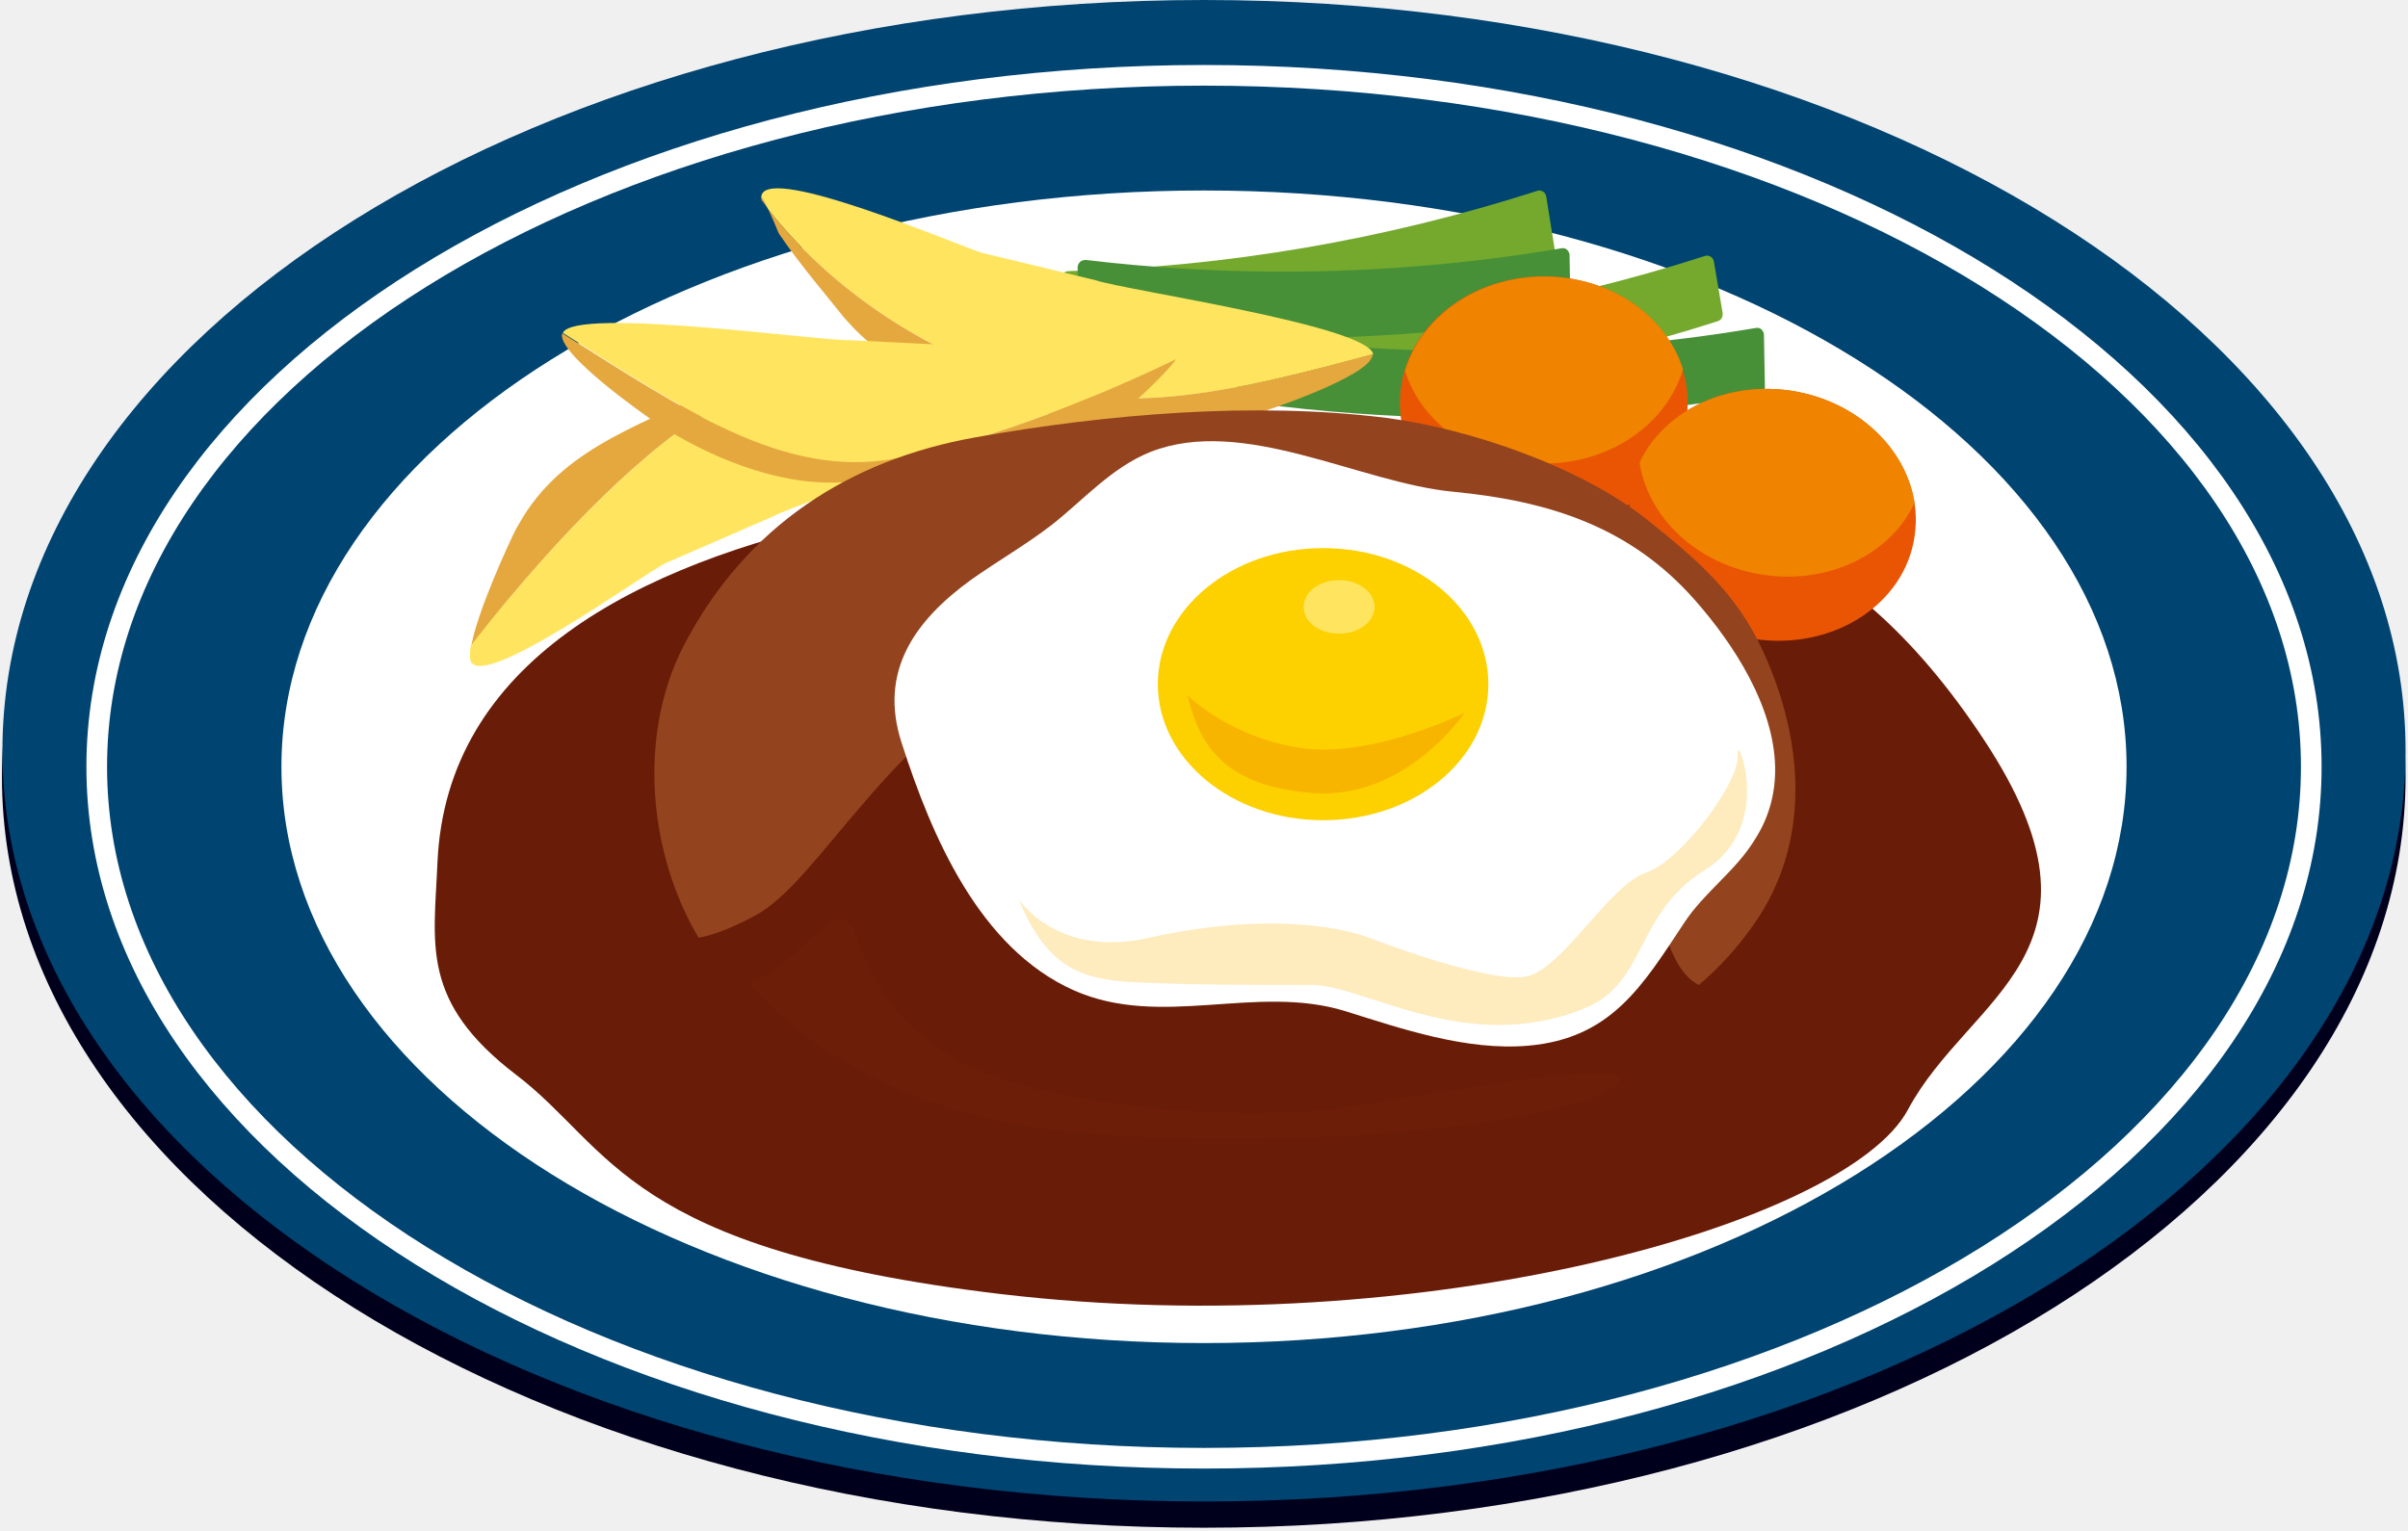
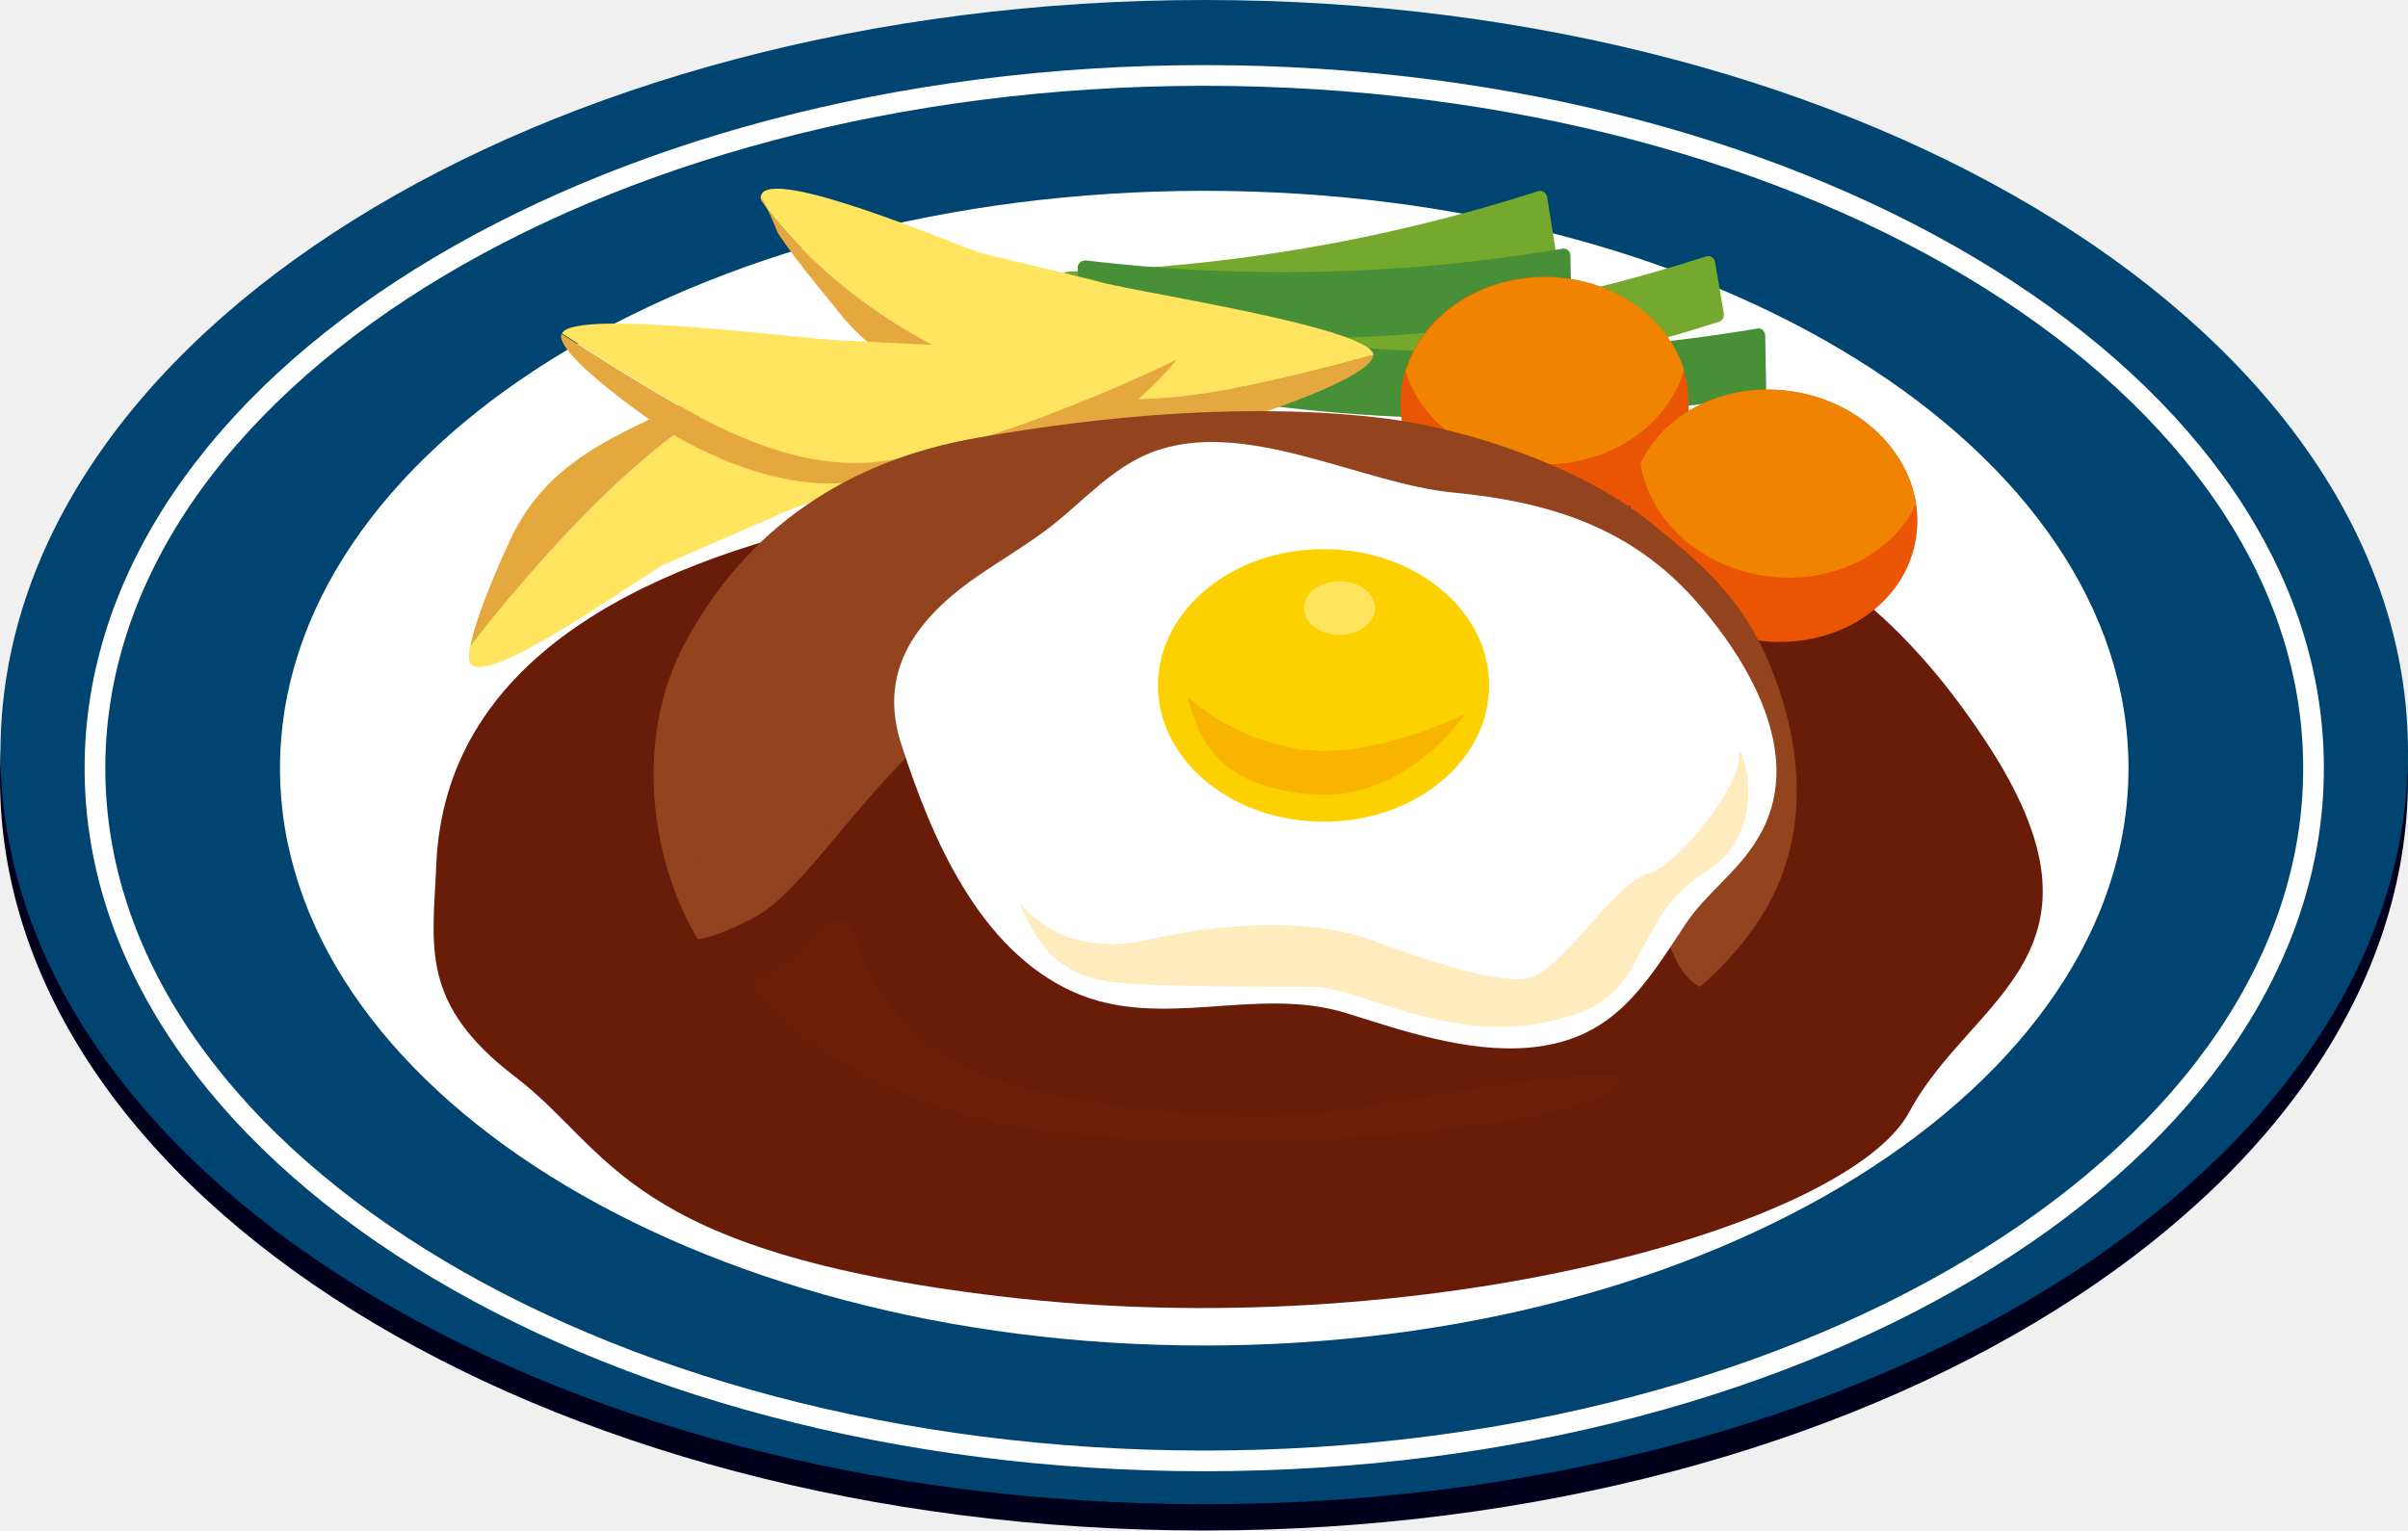
- <svg xmlns="http://www.w3.org/2000/svg" xmlns:xlink="http://www.w3.org/1999/xlink" version="1.1" id="レイヤー_1" x="0px" y="0px" viewBox="0 0 495.4 314.9" style="enable-background:new 0 0 495.4 314.9;" xml:space="preserve">
-   <style type="text/css">
- 	.st0{fill:#00001C;}
- 	.st1{fill:#004471;}
- 	.st2{fill:#FFFFFF;}
- 	.st3{fill:none;stroke:#FFFFFF;stroke-width:4.25;stroke-linecap:round;stroke-linejoin:round;}
- 	.st4{fill:#691C07;}
- 	.st5{fill:#74A92D;}
- 	.st6{fill:#489037;}
- 	.st7{fill:none;}
- 	.st8{fill:#FFE55F;}
- 	.st9{fill:#E5A83F;}
- 	.st10{fill:#EA5504;}
- 	.st11{clip-path:url(#SVGID_00000013873758402672879000000009208508191640222370_);}
- 	.st12{fill:#F08300;}
- 	.st13{clip-path:url(#SVGID_00000153691256271231064000000017022434497151603120_);}
- 	.st14{fill:#93431D;}
- 	.st15{opacity:0.2;fill:#93431D;enable-background:new    ;}
- 	.st16{fill:#FDD000;}
- 	.st17{fill:#F8B500;}
- 	.st18{opacity:0.25;fill:#782410;enable-background:new    ;}
- 	.st19{fill:#FEEBBE;}
- </style>
-   <g>
-     <g id="_レイヤー_2">
-       <g id="_イラスト">
+ <svg xmlns="http://www.w3.org/2000/svg" id="_レイヤー_1" data-name="レイヤー 1" viewBox="0 0 494.5 314.4">
+   <defs>
+     <style>
+       .cls-1 {
+         clip-path: url(#clippath);
+       }
+ 
+       .cls-2, .cls-3, .cls-4, .cls-5, .cls-6, .cls-7, .cls-8, .cls-9, .cls-10, .cls-11, .cls-12, .cls-13, .cls-14, .cls-15, .cls-16, .cls-17, .cls-18 {
+         stroke-width: 0px;
+       }
+ 
+       .cls-2, .cls-19 {
+         fill: none;
+       }
+ 
+       .cls-3 {
+         opacity: .2;
+       }
+ 
+       .cls-3, .cls-7 {
+         fill: #93431d;
+       }
+ 
+       .cls-3, .cls-18 {
+         isolation: isolate;
+       }
+ 
+       .cls-20 {
+         clip-path: url(#clippath-1);
+       }
+ 
+       .cls-19 {
+         stroke: #fff;
+         stroke-linecap: round;
+         stroke-linejoin: round;
+         stroke-width: 4.25px;
+       }
+ 
+       .cls-4 {
+         fill: #f8b500;
+       }
+ 
+       .cls-5 {
+         fill: #489037;
+       }
+ 
+       .cls-6 {
+         fill: #74a92d;
+       }
+ 
+       .cls-8 {
+         fill: #f08300;
+       }
+ 
+       .cls-9 {
+         fill: #fff;
+       }
+ 
+       .cls-10 {
+         fill: #ffe55f;
+       }
+ 
+       .cls-11 {
+         fill: #e5a83f;
+       }
+ 
+       .cls-12 {
+         fill: #feebbe;
+       }
+ 
+       .cls-13 {
+         fill: #ea5504;
+       }
+ 
+       .cls-14 {
+         fill: #fdd000;
+       }
+ 
+       .cls-15 {
+         fill: #004471;
+       }
+ 
+       .cls-16 {
+         fill: #00001c;
+       }
+ 
+       .cls-17 {
+         fill: #691c07;
+       }
+ 
+       .cls-18 {
+         fill: #782410;
+         opacity: .25;
+       }
+     </style>
+     <clipPath id="clippath">
+       <ellipse class="cls-2" cx="317.3" cy="82.9" rx="29.6" ry="26" />
+     </clipPath>
+     <clipPath id="clippath-1">
+       <path class="cls-2" d="m393.5,110.3c-2,14.1-16.8,23.6-33,21.2-16.2-2.4-27.6-15.8-25.5-29.9,2-14.1,16.8-23.6,33-21.2,16.1,2.4,27.6,15.8,25.5,29.9Z" />
+     </clipPath>
+   </defs>
+   <g id="_レイヤー_2" data-name=" レイヤー 2">
+     <g id="_イラスト" data-name=" イラスト">
+       <g>
        <g>
+           <path class="cls-16" d="m494.5,159.9c0,85.3-110.7,154.5-247.2,154.5S0,245.3,0,159.9,110.7,5.5,247.3,5.5s247.2,69.1,247.2,154.4h0Z" />
+           <ellipse class="cls-15" cx="247.3" cy="154.5" rx="247.2" ry="154.5" />
+           <ellipse class="cls-9" cx="247.3" cy="157.8" rx="189.8" ry="118.6" />
+           <ellipse class="cls-19" cx="247.3" cy="157.8" rx="227.8" ry="142.3" />
+         </g>
+         <g>
+           <path class="cls-17" d="m89.6,177.5c-.7,16.8-3.6,28.6,16.2,43.7s22.4,35.9,99.6,45.1c86.7,10.3,174.1-14.4,186.7-37.9,12.6-23.6,44.5-32.4,15.7-76.1s-61.1-52.2-111.4-53.8-203.2-3.4-206.8,79h0Z" />
+           <path class="cls-6" d="m317.7,40.4c-.1-.4-.3-.8-.7-1-.4-.2-.8-.3-1.2-.1-31.2,10-63.6,15.6-96.4,16.5-.4,0-.8.2-1.1.5s-.4.8-.3,1.2l1.8,10.7c.1.7.7,1.2,1.4,1.2h0c33-.9,65.7-6.5,97.2-16.7.7-.2,1.1-.9,1-1.7l-1.7-10.6h0Z" />
+           <path class="cls-6" d="m352.2,53.8c-.1-.4-.3-.8-.7-1-.4-.2-.8-.3-1.2-.1-31.2,10-63.6,15.6-96.4,16.5-.4,0-.8.2-1.1.5s-.4.8-.3,1.2l1.8,10.7c.1.7.7,1.2,1.5,1.2h0c33-.9,65.7-6.6,97.2-16.7.7-.2,1.1-.9,1-1.7l-1.8-10.6h0Z" />
+           <path class="cls-5" d="m322.5,52.5c0-.4-.2-.8-.5-1.1s-.8-.4-1.2-.3c-18.9,3.2-38.1,4.8-57.3,4.8-13.5,0-27.1-.8-40.5-2.4-.4,0-.9.1-1.2.4-.3.3-.5.7-.5,1.1.1,3.6.2,7.2.3,10.8,0,.7.6,1.3,1.3,1.4,13.5,1.6,27.2,2.4,40.8,2.4,19.3,0,38.7-1.6,57.8-4.8.7-.1,1.2-.8,1.2-1.5l-.2-10.8h0Z" />
+           <path class="cls-5" d="m362.5,68.9c0-.4-.2-.8-.5-1.1-.3-.3-.8-.4-1.2-.3-18.9,3.2-38.1,4.8-57.3,4.8-13.5,0-27.1-.8-40.5-2.4-.4-.1-.9.1-1.2.4-.3.3-.5.7-.5,1.1.1,3.6.2,7.2.3,10.8,0,.7.6,1.3,1.3,1.4,13.5,1.6,27.2,2.4,40.8,2.4,19.3,0,38.7-1.6,57.8-4.8.7-.1,1.2-.8,1.2-1.5l-.2-10.8h0Z" />
          <g>
-             <path class="st0" d="M494.9,159.9c0,85.3-110.7,154.5-247.2,154.5S0.4,245.3,0.4,159.9S111.1,5.5,247.7,5.5       S494.9,74.6,494.9,159.9L494.9,159.9z" />
-             <ellipse class="st1" cx="247.7" cy="154.5" rx="247.2" ry="154.5" />
-             <ellipse class="st2" cx="247.7" cy="157.8" rx="189.8" ry="118.6" />
-             <ellipse class="st3" cx="247.7" cy="157.8" rx="227.8" ry="142.3" />
+             <path class="cls-2" d="m156.3,41.2c.3,1.6,1.7,4,3.5,6.8-.7-1.8-1.4-3.5-2.2-5-.5-.7-1-1.2-1.3-1.8h0Z" />
+             <path class="cls-10" d="m157.6,43c6.8,8.8,22.9,25.7,51.5,35.4,22.1,7.5,44.9,2.1,73-5.5-1.1-5.9-51.2-13.2-57-15.2l-23.6-5.7c-6-2-43.2-17.9-45.2-11.9,0,.1-.1.3-.1.4.5.8.9,1.6,1.4,2.5h0Z" />
+             <path class="cls-11" d="m209,78.4c-28.6-9.8-44.6-26.6-51.4-35.4.8,1.6,1.5,3.3,2.2,5,4.2,6.3,10.9,14.1,12.6,16.3.6.8,1.2,1.5,1.8,2.1,11.8,13.3,29,14.6,45.1,20,11.9,3.9,26.7,2.3,38.5-1.2,4.1-1.2,22.8-7.7,24.1-11.8.1-.2.1-.3,0-.5-28,7.6-50.8,13-72.9,5.5h0Z" />
+             <path class="cls-11" d="m156.2,40.5c0,.2,0,.4.1.7.4.5.8,1.1,1.3,1.7-.5-.8-.9-1.6-1.4-2.4h0Z" />
          </g>
          <g>
-             <path class="st4" d="M90,177.5c-0.7,16.8-3.6,28.6,16.2,43.7s22.4,35.9,99.6,45.1c86.7,10.3,174.1-14.4,186.7-37.9       c12.6-23.6,44.5-32.4,15.7-76.1s-61.1-52.2-111.4-53.8S93.6,95.1,90,177.5L90,177.5z" />
-             <path class="st5" d="M318.1,40.4c-0.1-0.4-0.3-0.8-0.7-1c-0.4-0.2-0.8-0.3-1.2-0.1c-31.2,10-63.6,15.6-96.4,16.5       c-0.4,0-0.8,0.2-1.1,0.5s-0.4,0.8-0.3,1.2l1.8,10.7c0.1,0.7,0.7,1.2,1.4,1.2c0,0,0,0,0,0c33-0.9,65.7-6.5,97.2-16.7       c0.7-0.2,1.1-0.9,1-1.7L318.1,40.4L318.1,40.4z" />
-             <path class="st5" d="M352.6,53.8c-0.1-0.4-0.3-0.8-0.7-1c-0.4-0.2-0.8-0.3-1.2-0.1c-31.2,10-63.6,15.6-96.4,16.5       c-0.4,0-0.8,0.2-1.1,0.5s-0.4,0.8-0.3,1.2l1.8,10.7c0.1,0.7,0.7,1.2,1.5,1.2c0,0,0,0,0,0c33-0.9,65.7-6.6,97.2-16.7       c0.7-0.2,1.1-0.9,1-1.7L352.6,53.8L352.6,53.8z" />
-             <path class="st6" d="M322.9,52.5c0-0.4-0.2-0.8-0.5-1.1c-0.3-0.3-0.8-0.4-1.2-0.3c-18.9,3.2-38.1,4.8-57.3,4.8       c-13.5,0-27.1-0.8-40.5-2.4c-0.4,0-0.9,0.1-1.2,0.4c-0.3,0.3-0.5,0.7-0.5,1.1c0.1,3.6,0.2,7.2,0.3,10.8c0,0.7,0.6,1.3,1.3,1.4       c13.5,1.6,27.2,2.4,40.8,2.4c19.3,0,38.7-1.6,57.8-4.8c0.7-0.1,1.2-0.8,1.2-1.5L322.9,52.5L322.9,52.5z" />
-             <path class="st6" d="M362.9,68.9c0-0.4-0.2-0.8-0.5-1.1c-0.3-0.3-0.8-0.4-1.2-0.3c-18.9,3.2-38.1,4.8-57.3,4.8       c-13.5,0-27.1-0.8-40.5-2.4c-0.4-0.1-0.9,0.1-1.2,0.4c-0.3,0.3-0.5,0.7-0.5,1.1c0.1,3.6,0.2,7.2,0.3,10.8       c0,0.7,0.6,1.3,1.3,1.4c13.5,1.6,27.2,2.4,40.8,2.4c19.3,0,38.7-1.6,57.8-4.8c0.7-0.1,1.2-0.8,1.2-1.5L362.9,68.9L362.9,68.9z" />
-             <g>
-               <path class="st7" d="M156.7,41.2c0.3,1.6,1.7,4,3.5,6.8c-0.7-1.8-1.4-3.5-2.2-5C157.5,42.3,157,41.8,156.7,41.2L156.7,41.2z" />
-               <path class="st8" d="M158,43c6.8,8.8,22.9,25.7,51.5,35.4c22.1,7.5,44.9,2.1,73-5.5c-1.1-5.9-51.2-13.2-57-15.2L201.9,52        c-6-2-43.2-17.9-45.2-11.9c0,0.1-0.1,0.3-0.1,0.4C157.1,41.3,157.5,42.1,158,43L158,43z" />
-               <path class="st9" d="M209.4,78.4C180.8,68.6,164.8,51.8,158,43c0.8,1.6,1.5,3.3,2.2,5c4.2,6.3,10.9,14.1,12.6,16.3        c0.6,0.8,1.2,1.5,1.8,2.1c11.8,13.3,29,14.6,45.1,20c11.9,3.9,26.7,2.3,38.5-1.2c4.1-1.2,22.8-7.7,24.1-11.8        c0.1-0.2,0.1-0.3,0-0.5C254.3,80.5,231.5,85.9,209.4,78.4L209.4,78.4z" />
-               <path class="st9" d="M156.6,40.5c0,0.2,0,0.4,0.1,0.7c0.4,0.5,0.8,1.1,1.3,1.7C157.5,42.1,157.1,41.3,156.6,40.5L156.6,40.5z" />
+             <path class="cls-10" d="m139.4,88.6c-17.2,12.7-34.8,33.8-42.9,44.1-.3,1.6-.3,2.9,0,3.5,3,5.5,34.5-17.4,40-20.3l22.1-9.6c5.4-2.9,53.7-18.8,53.6-24.8-29.2-3-54.1-6.7-72.8,7.1h0Z" />
+             <path class="cls-11" d="m139.4,88.6c18.8-13.8,43.7-10.1,72.8-7.1,0-.2,0-.3-.1-.5-2.1-3.8-21.6-7-25.8-7.5-12.2-1.4-27.1-.5-38.1,5.5-15,8.1-31.7,12.3-41,27.4-.5.8-.9,1.6-1.4,2.4-1.6,3.1-7.9,16.9-9.2,23.9,8-10.3,25.5-31.4,42.8-44.1h0Z" />
+           </g>
+           <g>
+             <path class="cls-10" d="m183.8,94.4c21-3.7,46.1-14.9,58-20.5,1-1.3,1.6-2.4,1.6-3.2-.2-6.3-38.6.3-44.9.5l-24.1-1.2c-6.1.2-56.5-6.9-59-1.5,24.7,15.6,45.4,30,68.4,25.9Z" />
+             <path class="cls-11" d="m115.3,68.6c-.1.2-.1.3-.1.5.2,4.4,16.2,15.8,19.8,18.2,10.4,6.7,24.1,12.4,36.6,12,17-.6,33.9,3,48.9-6.5.8-.5,1.5-1,2.3-1.6,2.8-2,14.6-11.7,18.8-17.3-11.8,5.7-36.9,16.8-58,20.5-22.8,4.1-43.5-10.2-68.3-25.8Z" />
+           </g>
+           <g>
+             <path class="cls-13" d="m346.8,82.9c0,14.4-13.2,26-29.6,26s-29.6-11.6-29.6-26,13.2-26,29.6-26,29.6,11.6,29.6,26Z" />
+             <g class="cls-1">
+               <path class="cls-8" d="m346.8,69.4c0,14.4-13.2,26-29.6,26s-29.6-11.6-29.6-26,13.2-26,29.6-26,29.6,11.7,29.6,26Z" />
            </g>
-             <g>
-               <path class="st8" d="M139.8,88.6c-17.2,12.7-34.8,33.8-42.9,44.1c-0.3,1.6-0.3,2.9,0,3.5c3,5.5,34.5-17.4,40-20.3l22.1-9.6        c5.4-2.9,53.7-18.8,53.6-24.8C183.4,78.5,158.5,74.8,139.8,88.6L139.8,88.6z" />
-               <path class="st9" d="M139.8,88.6c18.8-13.8,43.7-10.1,72.8-7.1c0-0.2,0-0.3-0.1-0.5c-2.1-3.8-21.6-7-25.8-7.5        c-12.2-1.4-27.1-0.5-38.1,5.5c-15,8.1-31.7,12.3-41,27.4c-0.5,0.8-0.9,1.6-1.4,2.4c-1.6,3.1-7.9,16.9-9.2,23.9        C105,122.4,122.5,101.3,139.8,88.6L139.8,88.6z" />
+           </g>
+           <g>
+             <path class="cls-13" d="m393.5,110.3c-2,14.1-16.8,23.6-33,21.2-16.2-2.4-27.6-15.8-25.5-29.9,2-14.1,16.8-23.6,33-21.2,16.1,2.4,27.6,15.8,25.5,29.9Z" />
+             <g class="cls-20">
+               <path class="cls-8" d="m395.4,97.1c-2,14.1-16.8,23.6-33,21.2-16.2-2.4-27.6-15.8-25.5-29.9,2-14.1,16.8-23.6,33-21.2,16.2,2.4,27.6,15.8,25.5,29.9Z" />
            </g>
-             <g>
-               <path class="st8" d="M184.2,94.4c21-3.7,46.1-14.9,58-20.5c1-1.3,1.6-2.4,1.6-3.2c-0.2-6.3-38.6,0.3-44.9,0.5l-24.1-1.2        c-6.1,0.2-56.5-6.9-59-1.5C140.5,84.1,161.2,98.5,184.2,94.4z" />
-               <path class="st9" d="M115.7,68.6c-0.1,0.2-0.1,0.3-0.1,0.5c0.2,4.4,16.2,15.8,19.8,18.2c10.4,6.7,24.1,12.4,36.6,12        c17-0.6,33.9,3,48.9-6.5c0.8-0.5,1.5-1,2.3-1.6c2.8-2,14.6-11.7,18.8-17.3c-11.8,5.7-36.9,16.8-58,20.5        C161.2,98.5,140.5,84.2,115.7,68.6z" />
-             </g>
-             <g>
-               <path class="st10" d="M347.2,82.9c0,14.4-13.2,26-29.6,26s-29.6-11.6-29.6-26s13.2-26,29.6-26S347.2,68.5,347.2,82.9z" />
-               <g>
-                 <defs>
-                   <ellipse id="SVGID_1_" cx="317.7" cy="82.9" rx="29.6" ry="26" />
-                 </defs>
-                 <clipPath id="SVGID_00000039824508492889888960000015059110048611598014_">
-                   <use xlink:href="#SVGID_1_" style="overflow:visible;" />
-                 </clipPath>
-                 <g style="clip-path:url(#SVGID_00000039824508492889888960000015059110048611598014_);">
-                   <path class="st12" d="M347.2,69.4c0,14.4-13.2,26-29.6,26s-29.6-11.6-29.6-26s13.2-26,29.6-26S347.2,55.1,347.2,69.4z" />
-                 </g>
-               </g>
-             </g>
-             <g>
-               <path class="st10" d="M393.9,110.3c-2,14.1-16.8,23.6-33,21.2c-16.2-2.4-27.6-15.8-25.5-29.9c2-14.1,16.8-23.6,33-21.2        C384.5,82.8,396,96.2,393.9,110.3z" />
-               <g>
-                 <defs>
-                   <path id="SVGID_00000102522362814118777990000010467519841045060227_" d="M393.9,110.3c-2,14.1-16.8,23.6-33,21.2          c-16.2-2.4-27.6-15.8-25.5-29.9c2-14.1,16.8-23.6,33-21.2C384.5,82.8,396,96.2,393.9,110.3z" />
-                 </defs>
-                 <clipPath id="SVGID_00000133488979474153609110000018188290541036477065_">
-                   <use xlink:href="#SVGID_00000102522362814118777990000010467519841045060227_" style="overflow:visible;" />
-                 </clipPath>
-                 <g style="clip-path:url(#SVGID_00000133488979474153609110000018188290541036477065_);">
-                   <path class="st12" d="M395.8,97.1c-2,14.1-16.8,23.6-33,21.2c-16.2-2.4-27.6-15.8-25.5-29.9c2-14.1,16.8-23.6,33-21.2          C386.5,69.6,397.9,83,395.8,97.1z" />
-                 </g>
-               </g>
-             </g>
-             <path class="st14" d="M362.9,134.4c8.1,18,9.9,38.9-2.2,56c-19.5,27.7-50.5,29.7-79.3,34.1c-27.9,4.3-40.8,2-71.5,0.1       c-18.2-1.1-38.1-5.5-53.6-17.2c-20.1-15.2-28.4-50.1-15.5-74.8c12.8-24.4,34-38,59.9-42.6c27-4.8,57.4-7.4,84.5-4       c17,2.2,40.3,10.1,54.1,21.3C348.6,114.8,357.3,121.9,362.9,134.4L362.9,134.4z" />
-             <path class="st15" d="M147.3,150.7c3.5-2,10,11.8,14.5,12.7s0.9,1.8,8.2,6.4s8.6,5.1,12.7,7.3c35.9,18.5,121.8,5.1,147.1,0.9       c21.8-3.6,26.3-13.6,28.1-16.3s6.4-9.1,6.4-3.6s0.3,34.2-18.2,42.7c-80,36.5-172.6,17.8-187,0.9       C145.2,185.3,132.8,158.9,147.3,150.7L147.3,150.7z" />
-             <path class="st4" d="M131,233.3c-18.7-9.9-19.1-26.3-5.4-36.3c13.6-10,9.7,2.2,29.8-8.6c13.3-7.1,27.4-37.7,58.2-53.1       c30.9-15.4,59-10.9,77.2-0.9s16.3,9.1,24.5,12.7s24.5,27.7,25.4,35.4c3.6,29.1,18.2,24.5,26.3,6.4c4.1-9.1,10-4.5,10.9,15.4       s-22.7,52.7-125.3,35.4C187.3,228.7,160.1,248.7,131,233.3L131,233.3z" />
          </g>
-           <path class="st2" d="M365.2,157.8c-0.3-12.5-8.4-25.1-16.5-34.3c-13.3-15.1-30-20.4-49.7-22.3c-19.2-1.8-43.2-15.7-62.3-8.2      c-8,3.2-13.7,9.8-20.3,15c-5.3,4.1-11.1,7.4-16.6,11.3c-11.6,8.4-19.1,18.9-14.3,33.6c6.1,19,15.9,42.2,35.4,50.9      c18,8,37.5-1.4,55.9,4.3c11.5,3.6,24.9,8.2,37.6,7.1c17.1-1.5,23.5-12.3,32.1-25.3c4.2-6.4,10.7-10.7,14.7-17.4      C364.1,167.9,365.3,162.9,365.2,157.8L365.2,157.8z" />
-           <g>
-             <path class="st16" d="M306.2,140.8c0,15.5-15.2,28-34,28s-34-12.6-34-28s15.2-28,34-28S306.2,125.3,306.2,140.8L306.2,140.8z" />
-             <path class="st17" d="M244.3,143.1c0,0,8.4,8.5,23.1,10.8c14.7,2.3,33.9-7.2,33.9-7.2s-12.1,18-31.3,16.5       S246.6,152.3,244.3,143.1L244.3,143.1z" />
-             <path class="st8" d="M282.8,124.9c0,3-3.2,5.5-7.3,5.5s-7.3-2.4-7.3-5.5s3.2-5.5,7.3-5.5S282.8,121.9,282.8,124.9z" />
-           </g>
-           <path class="st18" d="M154.3,202.2c0,0,18.4,25.4,63.4,30.4c45,5.1,104-1.3,114.2-8.9s-38.7,1.9-56.5,4.4      c-17.8,2.5-61.5,0.6-79.9-10.8C177.1,206,177.8,192,174,189.5C170.2,186.9,163.8,199,154.3,202.2L154.3,202.2z" />
-           <path class="st19" d="M283.3,193.6c0,0,23.7,9.1,31,7.3c7.3-1.8,17-18.9,24.3-21.3c7.3-2.4,19.5-18.9,18.9-24.3      s7.9,14.6-6.7,23.7c-14.6,9.1-11.9,23.4-25,28.6c-24.3,9.7-45-4.9-56-4.9s-26.2,0-37.1-0.6s-17.6-3.6-23.1-17      c0,0,7.9,12.2,26.8,7.9S273,189.3,283.3,193.6L283.3,193.6z" />
+           <path class="cls-7" d="m362.5,134.4c8.1,18,9.9,38.9-2.2,56-19.5,27.7-50.5,29.7-79.3,34.1-27.9,4.3-40.8,2-71.5.1-18.2-1.1-38.1-5.5-53.6-17.2-20.1-15.2-28.4-50.1-15.5-74.8,12.8-24.4,34-38,59.9-42.6,27-4.8,57.4-7.4,84.5-4,17,2.2,40.3,10.1,54.1,21.3,9.3,7.5,18,14.6,23.6,27.1h0Z" />
+           <path class="cls-3" d="m146.9,150.7c3.5-2,10,11.8,14.5,12.7s.9,1.8,8.2,6.4,8.6,5.1,12.7,7.3c35.9,18.5,121.8,5.1,147.1.9,21.8-3.6,26.3-13.6,28.1-16.3s6.4-9.1,6.4-3.6.3,34.2-18.2,42.7c-80,36.5-172.6,17.8-187,.9-13.9-16.4-26.3-42.8-11.8-51h0Z" />
+           <path class="cls-17" d="m130.6,233.3c-18.7-9.9-19.1-26.3-5.4-36.3,13.6-10,9.7,2.2,29.8-8.6,13.3-7.1,27.4-37.7,58.2-53.1,30.9-15.4,59-10.9,77.2-.9,18.2,10,16.3,9.1,24.5,12.7s24.5,27.7,25.4,35.4c3.6,29.1,18.2,24.5,26.3,6.4,4.1-9.1,10-4.5,10.9,15.4s-22.7,52.7-125.3,35.4c-65.3-11-92.5,9-121.6-6.4h0Z" />
        </g>
+         <path class="cls-9" d="m364.8,157.8c-.3-12.5-8.4-25.1-16.5-34.3-13.3-15.1-30-20.4-49.7-22.3-19.2-1.8-43.2-15.7-62.3-8.2-8,3.2-13.7,9.8-20.3,15-5.3,4.1-11.1,7.4-16.6,11.3-11.6,8.4-19.1,18.9-14.3,33.6,6.1,19,15.9,42.2,35.4,50.9,18,8,37.5-1.4,55.9,4.3,11.5,3.6,24.9,8.2,37.6,7.1,17.1-1.5,23.5-12.3,32.1-25.3,4.2-6.4,10.7-10.7,14.7-17.4,2.9-4.6,4.1-9.6,4-14.7h0Z" />
+         <g>
+           <path class="cls-14" d="m305.8,140.8c0,15.5-15.2,28-34,28s-34-12.6-34-28,15.2-28,34-28,34,12.5,34,28h0Z" />
+           <path class="cls-4" d="m243.9,143.1s8.4,8.5,23.1,10.8c14.7,2.3,33.9-7.2,33.9-7.2,0,0-12.1,18-31.3,16.5s-23.4-10.9-25.7-20.1h0Z" />
+           <path class="cls-10" d="m282.4,124.9c0,3-3.2,5.5-7.3,5.5s-7.3-2.4-7.3-5.5,3.2-5.5,7.3-5.5,7.3,2.5,7.3,5.5Z" />
+         </g>
+         <path class="cls-18" d="m153.9,202.2s18.4,25.4,63.4,30.4c45,5.1,104-1.3,114.2-8.9s-38.7,1.9-56.5,4.4-61.5.6-79.9-10.8c-18.4-11.3-17.7-25.3-21.5-27.8-3.8-2.6-10.2,9.5-19.7,12.7h0Z" />
+         <path class="cls-12" d="m282.9,193.6s23.7,9.1,31,7.3,17-18.9,24.3-21.3c7.3-2.4,19.5-18.9,18.9-24.3s7.9,14.6-6.7,23.7c-14.6,9.1-11.9,23.4-25,28.6-24.3,9.7-45-4.9-56-4.9s-26.2,0-37.1-.6-17.6-3.6-23.1-17c0,0,7.9,12.2,26.8,7.9s36.6-3.7,46.9.6h0Z" />
      </g>
    </g>
  </g>
</svg>
